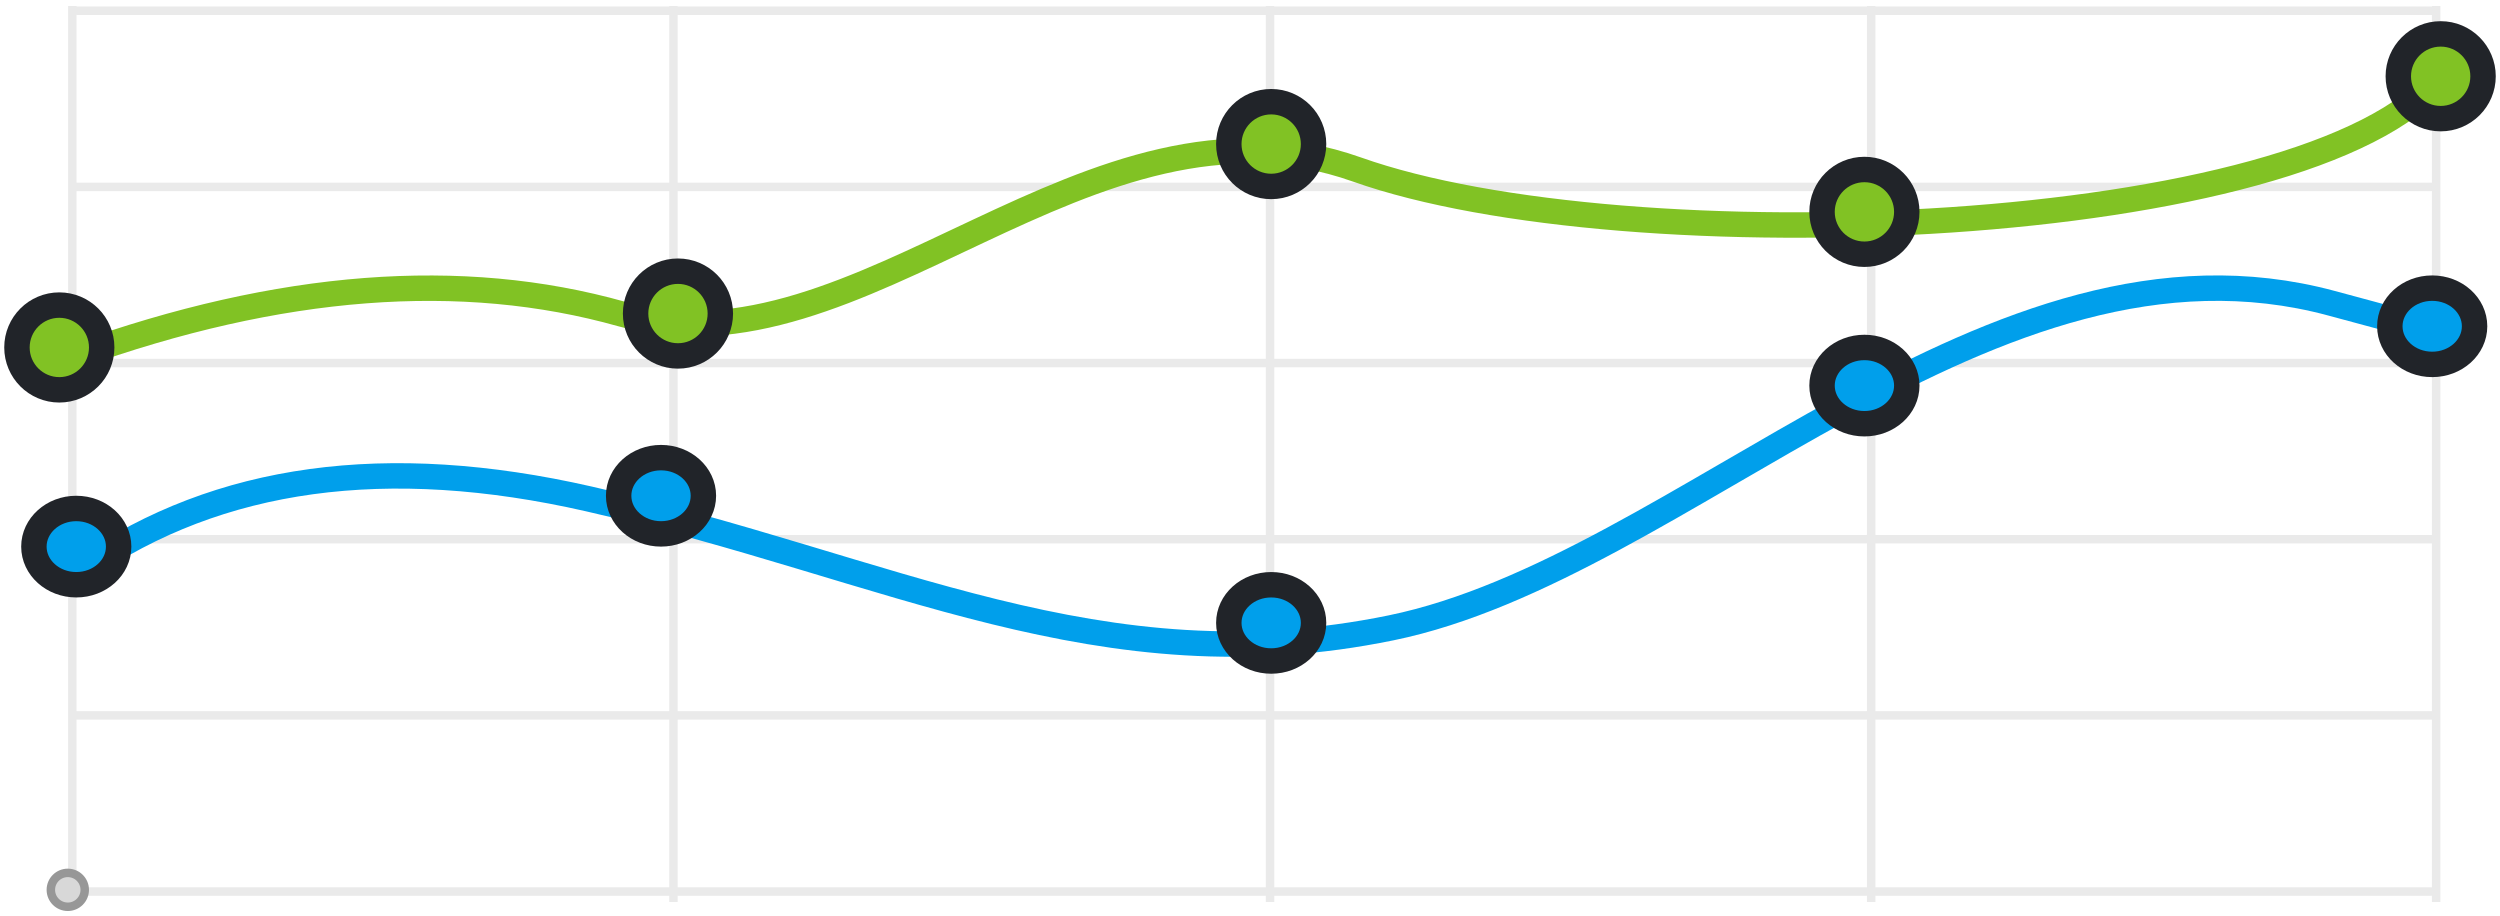
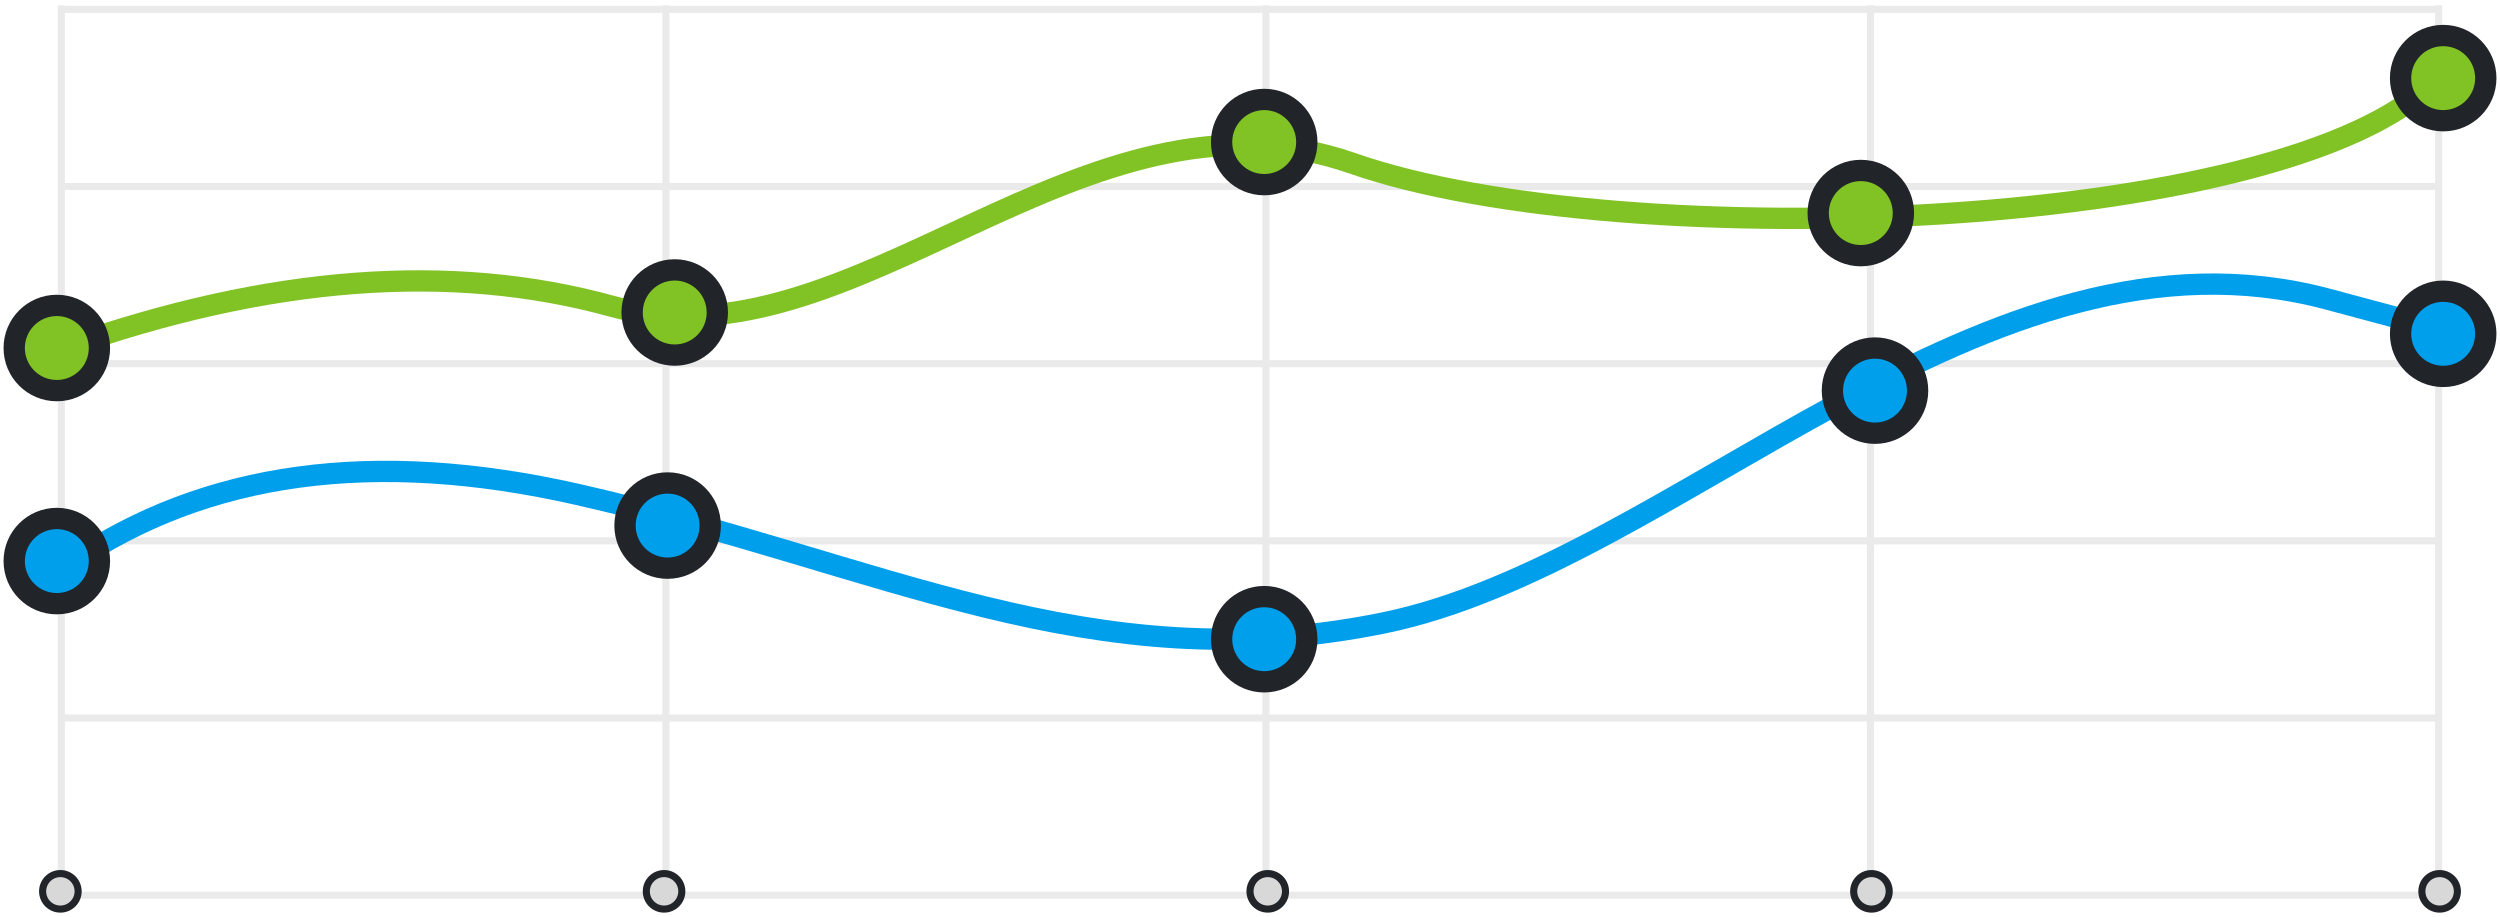
- <svg xmlns="http://www.w3.org/2000/svg" width="295px" height="108px" viewBox="0 0 295 108" version="1.1">
+ <svg xmlns="http://www.w3.org/2000/svg" width="352px" height="129px" viewBox="0 0 352 129" version="1.1">
  <defs />
  <g id="Page-2" stroke="none" stroke-width="1" fill="none" fill-rule="evenodd">
-     <g id="Large-Devices:-Desktops---12-col" transform="translate(-685, -4866)">
-       <g id="Group-8" transform="translate(687, 4867)">
-         <g id="Group" opacity="0.2" transform="translate(6, 0)" stroke="#979797" stroke-linecap="square">
-           <path d="M1.292,0.266 L279.264,0.266" id="Line-2" />
-           <path d="M1.292,21.053 L279.264,21.053" id="Line-2-Copy" />
-           <path d="M1.292,41.84 L279.264,41.84" id="Line-2-Copy-2" />
-           <path d="M1.292,62.627 L279.264,62.627" id="Line-2-Copy-3" />
-           <path d="M1.292,83.414 L279.264,83.414" id="Line-2-Copy-4" />
-           <path d="M1.292,104.201 L279.264,104.201" id="Line-2-Copy-5" />
-           <path d="M0.533,0.208 L0.533,104.937" id="Line-3" />
-           <path d="M71.467,0.208 L71.467,104.937" id="Line-3-Copy" />
-           <path d="M141.867,0.208 L141.867,104.937" id="Line-3-Copy-2" />
-           <path d="M212.8,0.208 L212.8,104.937" id="Line-3-Copy-3" />
-           <path d="M279.467,0.208 L279.467,104.937" id="Line-3-Copy-4" />
-         </g>
-         <circle id="Oval-6" stroke="#979797" fill="#D8D8D8" cx="6" cy="104" r="2" />
-         <path d="" id="Path-3" stroke="#979797" />
-         <path d="M7,41 C31.029,32.383 52.477,30.733 71.344,36.05 C99.644,44.025 126.343,7.725 158.114,19 C189.885,30.275 270.515,27.25 286,8" id="Path-5" stroke="#81C224" stroke-width="3" />
-         <circle id="Oval-7" stroke="#212429" stroke-width="3" fill="#81C224" cx="5" cy="40" r="5" />
-         <circle id="Oval-7-Copy" stroke="#212429" stroke-width="3" fill="#81C224" cx="78" cy="36" r="5" />
-         <circle id="Oval-7-Copy-2" stroke="#212429" stroke-width="3" fill="#81C224" cx="148" cy="16" r="5" />
-         <circle id="Oval-7-Copy-3" stroke="#212429" stroke-width="3" fill="#81C224" cx="218" cy="24" r="5" />
-         <circle id="Oval-7-Copy-4" stroke="#212429" stroke-width="3" fill="#81C224" cx="286" cy="8" r="5" />
-         <path d="M8,66.02 C23.825,55.154 43.651,52.438 67.477,57.871 C103.217,66.02 127.755,80.145 162.161,73.083 C196.567,66.02 232.84,23.916 273.114,34.781 C277.275,35.904 281.237,36.972 285,37.986" id="Path-4" stroke="#009FEB" stroke-width="3" />
-         <ellipse id="Oval-7-Copy-5" stroke="#212429" stroke-width="3" fill="#009FEB" cx="7" cy="63.5" rx="5" ry="4.5" />
-         <ellipse id="Oval-7-Copy-6" stroke="#212429" stroke-width="3" fill="#009FEB" cx="76" cy="57.5" rx="5" ry="4.5" />
-         <ellipse id="Oval-7-Copy-7" stroke="#212429" stroke-width="3" fill="#009FEB" cx="148" cy="72.5" rx="5" ry="4.5" />
-         <ellipse id="Oval-7-Copy-8" stroke="#212429" stroke-width="3" fill="#009FEB" cx="218" cy="44.5" rx="5" ry="4.5" />
-         <ellipse id="Oval-7-Copy-9" stroke="#212429" stroke-width="3" fill="#009FEB" cx="285" cy="37.5" rx="5" ry="4.5" />
+     <g id="Group-23" transform="translate(2, 1)">
+       <g id="Group" opacity="0.2" transform="translate(6, 0)" stroke="#979797" stroke-linecap="square">
+         <path d="M1.551,0.32 L335.117,0.32" id="Line-2" />
+         <path d="M1.551,25.264 L335.117,25.264" id="Line-2-Copy" />
+         <path d="M1.551,50.208 L335.117,50.208" id="Line-2-Copy-2" />
+         <path d="M1.551,75.152 L335.117,75.152" id="Line-2-Copy-3" />
+         <path d="M1.551,100.096 L335.117,100.096" id="Line-2-Copy-4" />
+         <path d="M1.551,125.041 L335.117,125.041" id="Line-2-Copy-5" />
+         <path d="M0.64,0.25 L0.64,125.924" id="Line-3" />
+         <path d="M85.76,0.25 L85.76,125.924" id="Line-3-Copy" />
+         <path d="M170.24,0.25 L170.24,125.924" id="Line-3-Copy-2" />
+         <path d="M255.36,0.25 L255.36,125.924" id="Line-3-Copy-3" />
+         <path d="M335.36,0.25 L335.36,125.924" id="Line-3-Copy-4" />
      </g>
+       <circle id="Oval-6" stroke="#212429" fill="#D8D8D8" cx="6.5" cy="124.5" r="2.5" />
+       <circle id="Oval-6-Copy" stroke="#212429" fill="#D8D8D8" cx="91.5" cy="124.5" r="2.5" />
+       <circle id="Oval-6-Copy-2" stroke="#212429" fill="#D8D8D8" cx="176.5" cy="124.5" r="2.5" />
+       <circle id="Oval-6-Copy-3" stroke="#212429" fill="#D8D8D8" cx="261.5" cy="124.5" r="2.5" />
+       <circle id="Oval-6-Copy-4" stroke="#212429" fill="#D8D8D8" cx="341.5" cy="124.5" r="2.5" />
+       <path d="" id="Path-3" stroke="#979797" />
+       <path d="M7,48 C35.852,37.817 61.604,35.867 84.258,42.15 C118.239,51.575 150.297,8.675 188.445,22 C226.593,35.325 323.407,31.75 342,9" id="Path-5" stroke="#81C224" stroke-width="3" />
+       <circle id="Oval-7" stroke="#212429" stroke-width="3" fill="#81C224" cx="6" cy="48" r="6" />
+       <circle id="Oval-7-Copy" stroke="#212429" stroke-width="3" fill="#81C224" cx="93" cy="43" r="6" />
+       <circle id="Oval-7-Copy-2" stroke="#212429" stroke-width="3" fill="#81C224" cx="176" cy="19" r="6" />
+       <circle id="Oval-7-Copy-3" stroke="#212429" stroke-width="3" fill="#81C224" cx="260" cy="29" r="6" />
+       <circle id="Oval-7-Copy-4" stroke="#212429" stroke-width="3" fill="#81C224" cx="342" cy="10" r="6" />
+       <path d="M8,78.309 C26.967,65.374 50.73,62.14 79.287,68.608 C122.123,78.309 151.533,95.125 192.771,86.717 C234.008,78.309 277.484,28.185 325.754,41.121 C330.741,42.457 335.489,43.728 340,44.935" id="Path-4" stroke="#009FEB" stroke-width="3" />
+       <circle id="Oval-7-Copy-10" stroke="#212429" stroke-width="3" fill="#009FEB" cx="6" cy="78" r="6" />
+       <circle id="Oval-7-Copy-11" stroke="#212429" stroke-width="3" fill="#009FEB" cx="92" cy="73" r="6" />
+       <circle id="Oval-7-Copy-12" stroke="#212429" stroke-width="3" fill="#009FEB" cx="176" cy="89" r="6" />
+       <circle id="Oval-7-Copy-13" stroke="#212429" stroke-width="3" fill="#009FEB" cx="262" cy="54" r="6" />
+       <circle id="Oval-7-Copy-14" stroke="#212429" stroke-width="3" fill="#009FEB" cx="342" cy="46" r="6" />
    </g>
  </g>
</svg>
